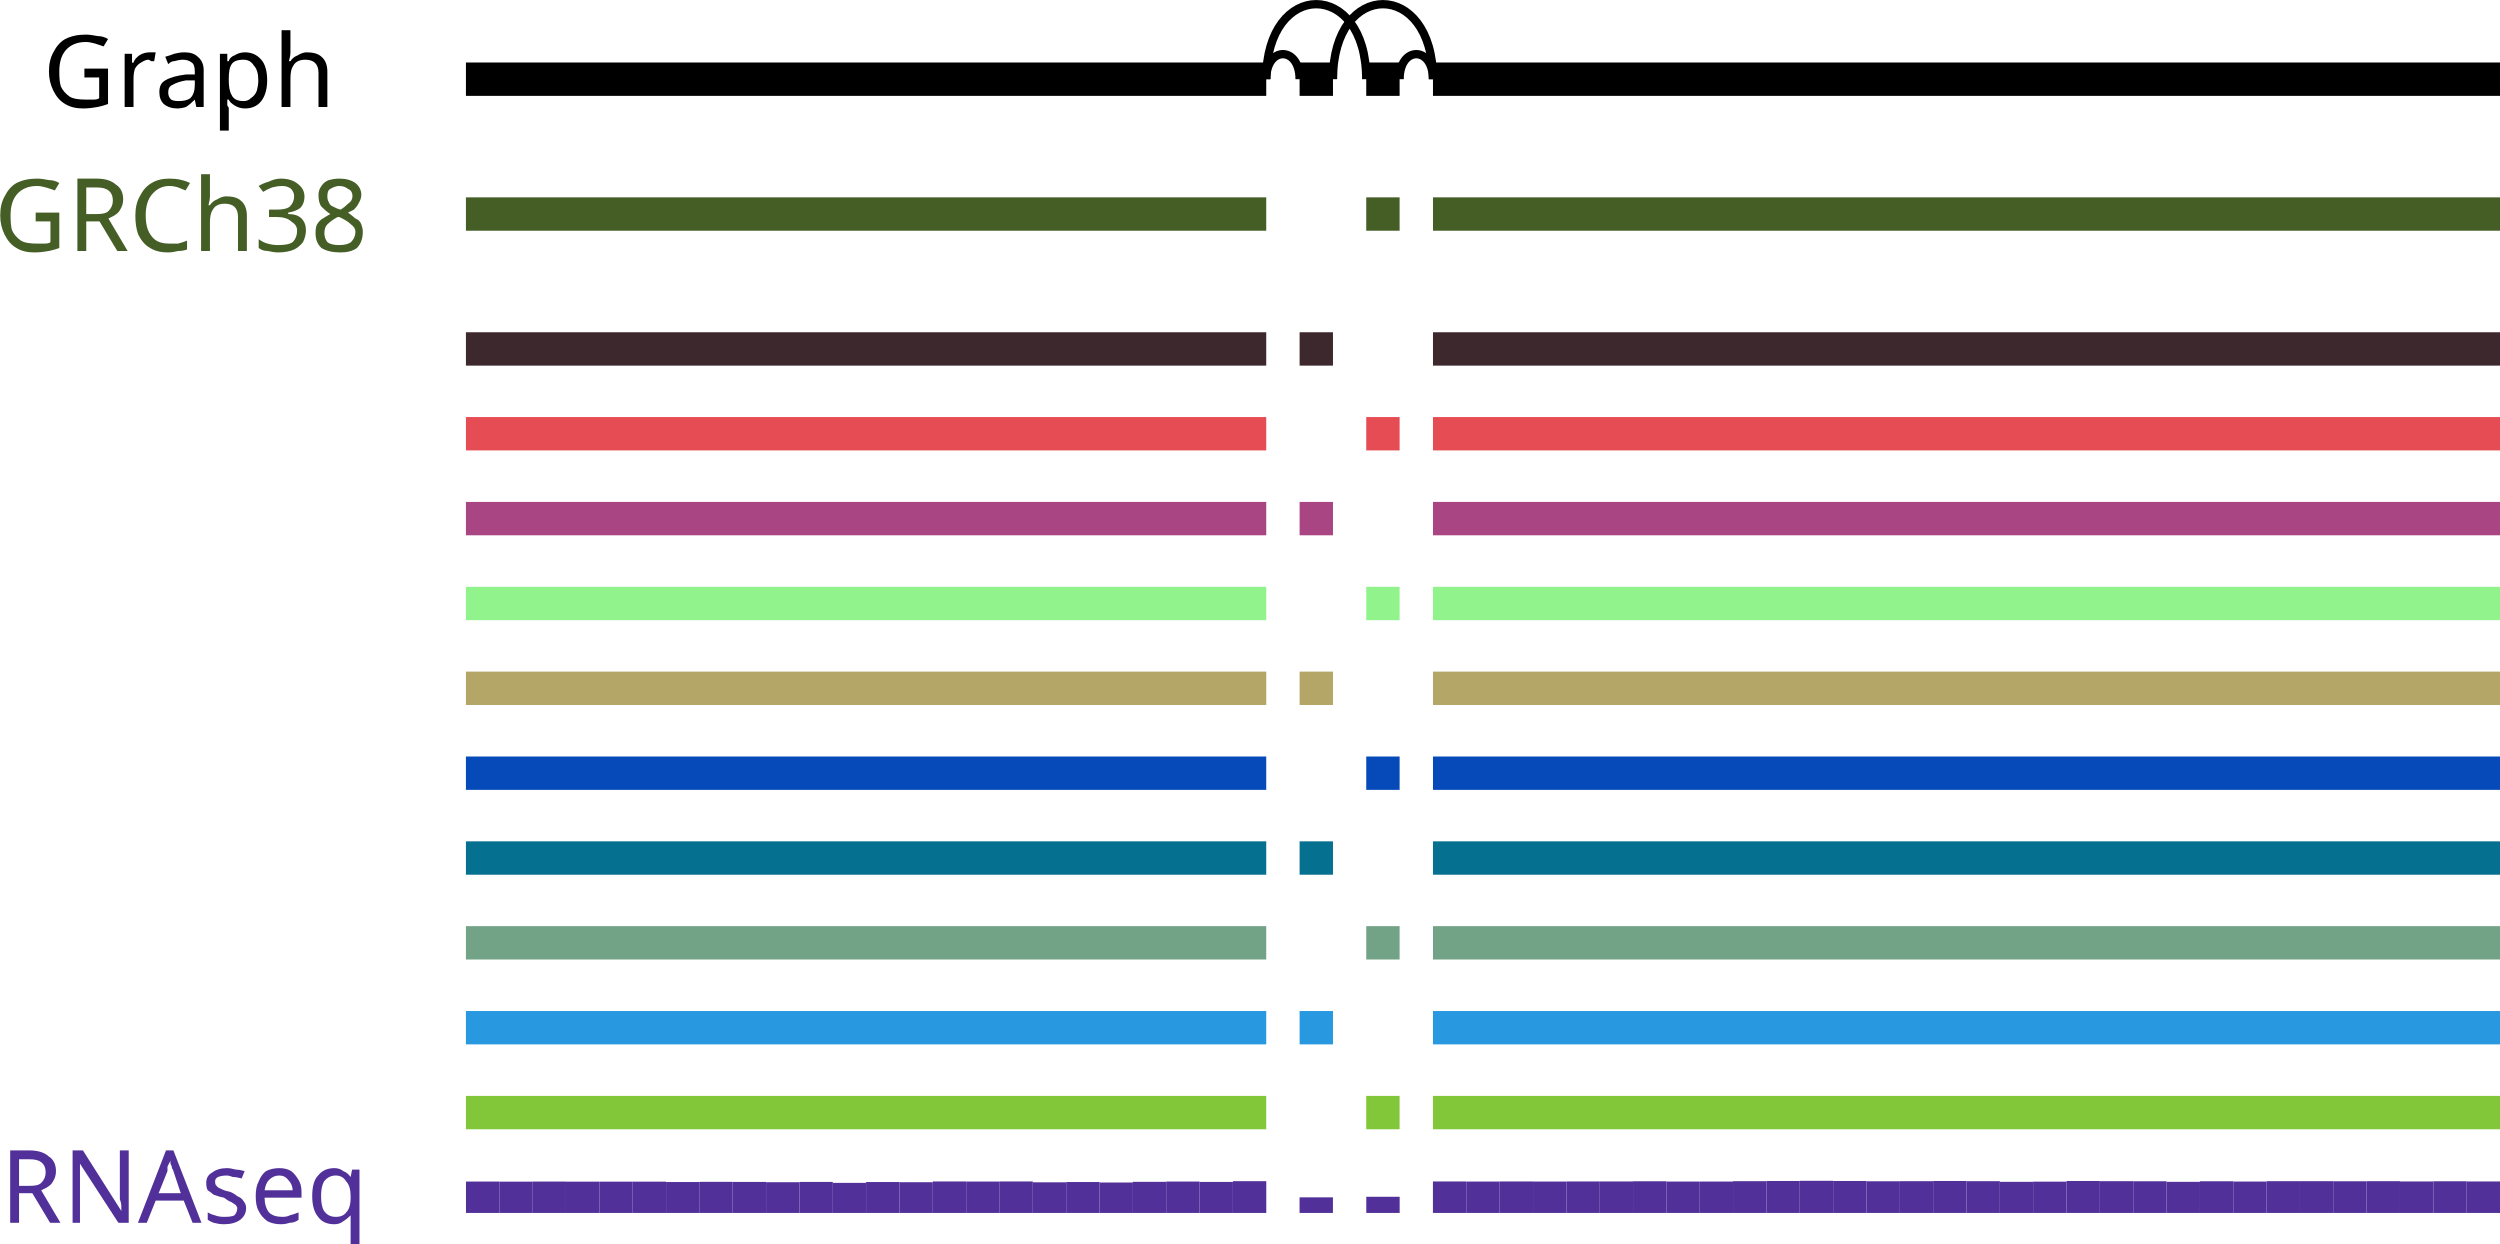
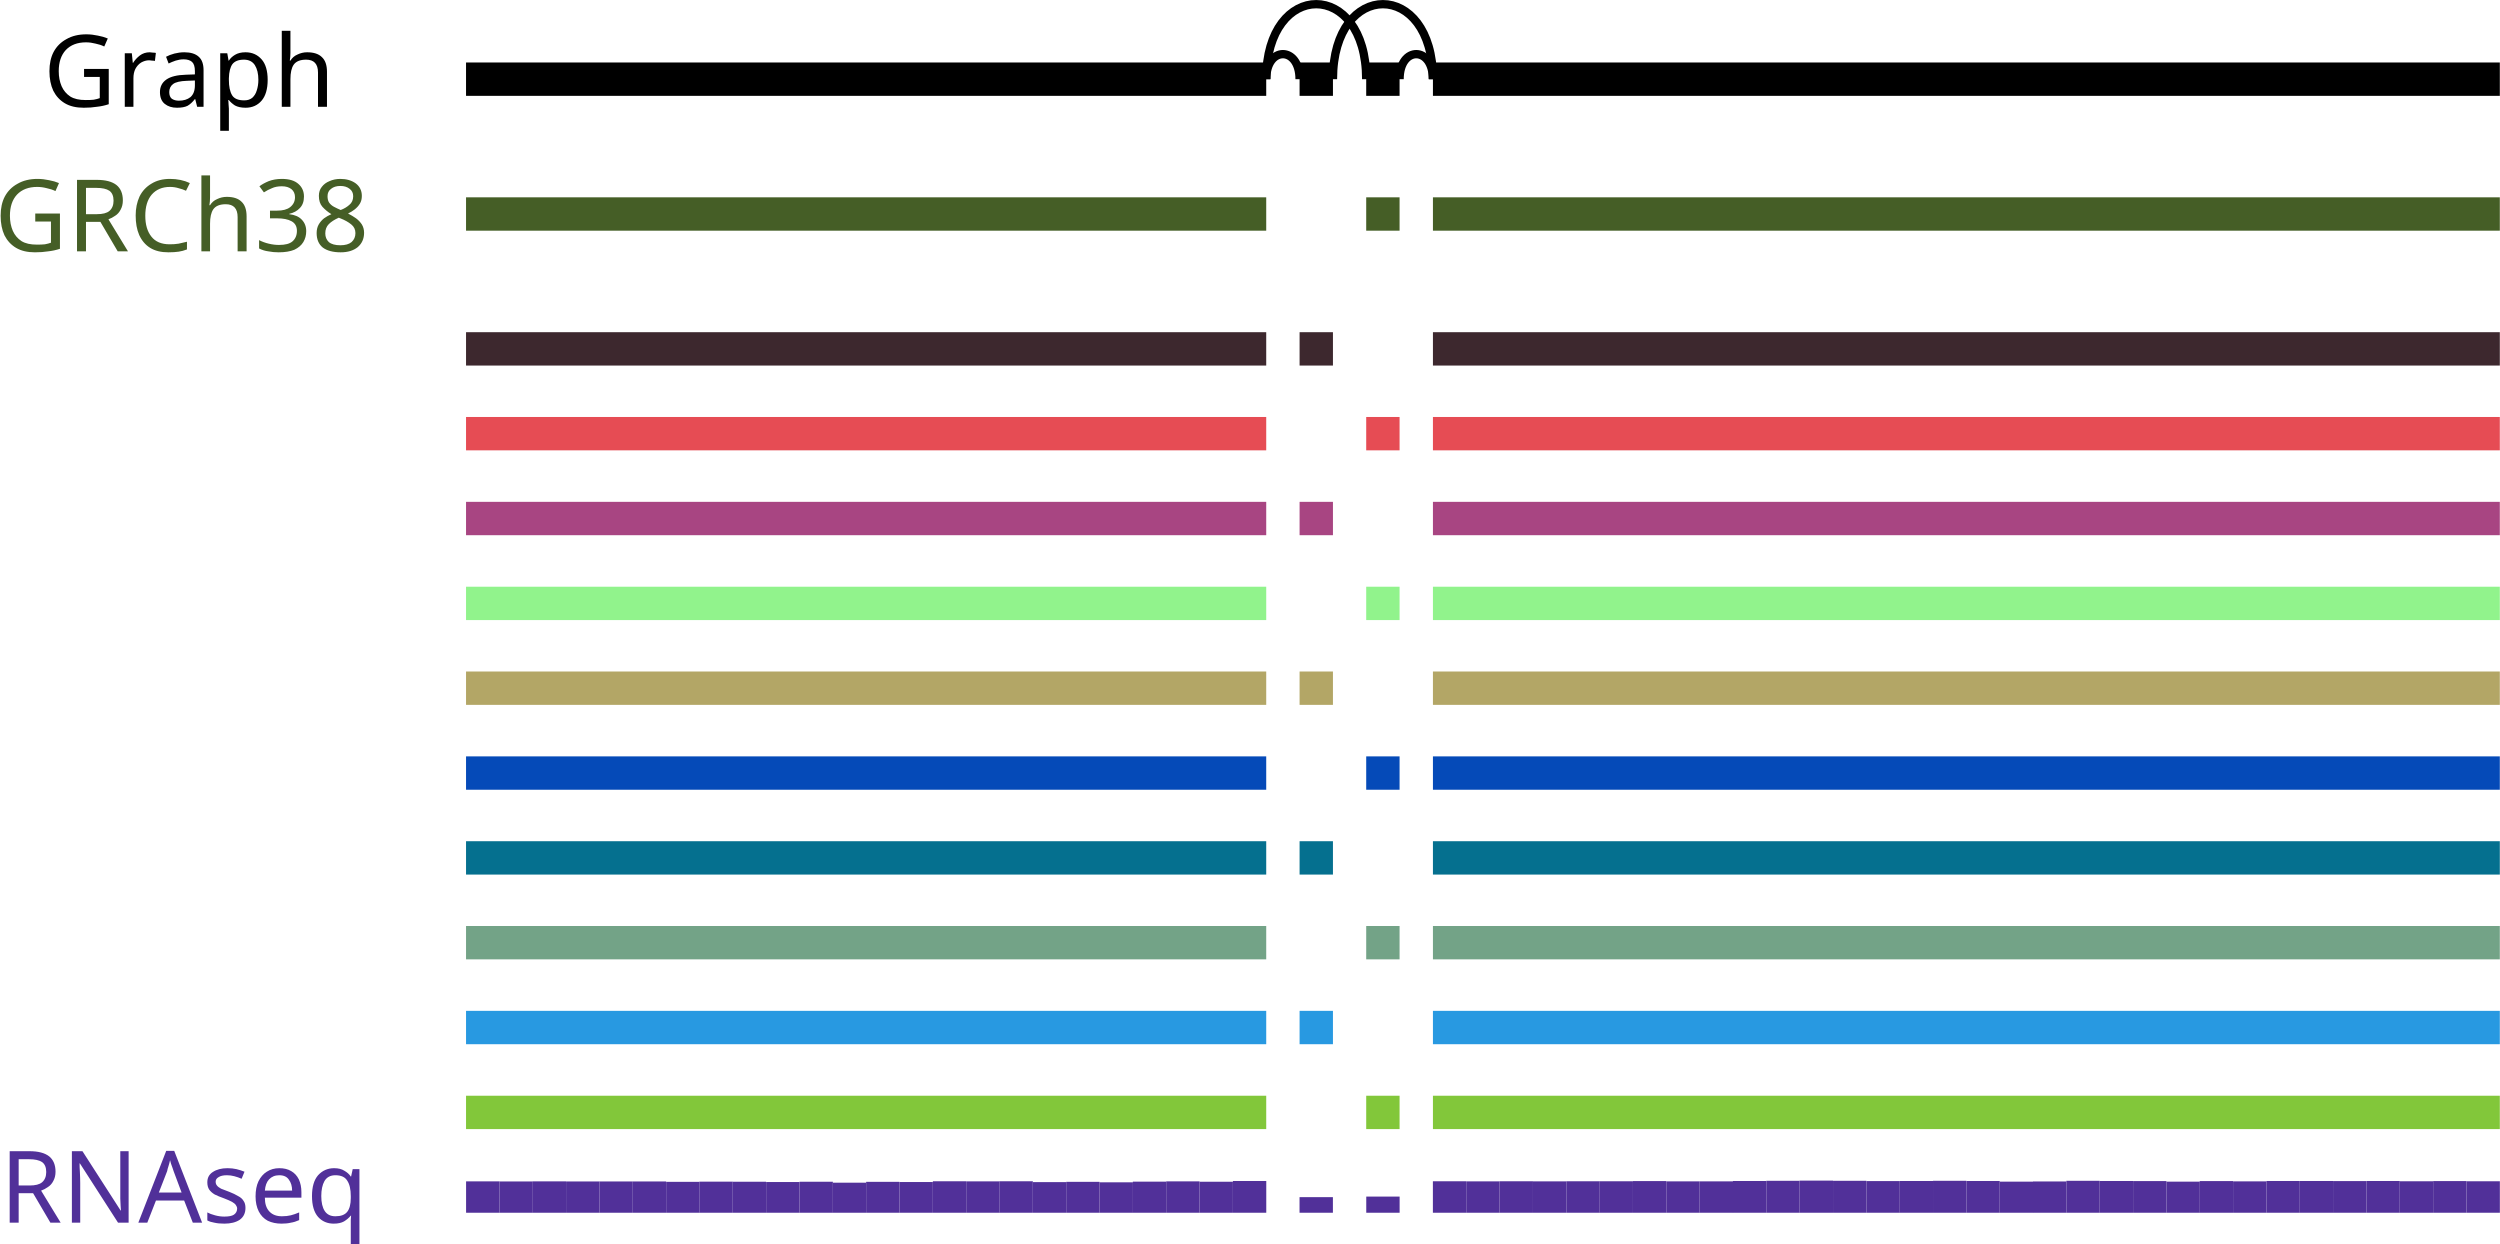
- <svg xmlns="http://www.w3.org/2000/svg" width="26.449mm" height="13.158mm" viewBox="0 0 26.449 13.158" version="1.1" id="svg89221">
+ <svg xmlns="http://www.w3.org/2000/svg" width="4.797in" height="2.386in" viewBox="0 0 121.835 60.609" version="1.1" id="svg89221">
  <defs id="defs89215" />
-   <g id="layer1" transform="translate(-155.9117,-156.2511)">
-     <g id="g109327" transform="translate(0,-0.5291582)">
+   <g id="layer1" transform="translate(-155.9117,-108.7995)">
+     <g id="g109327" transform="matrix(4.606362,0,0,4.606362,-562.2739,-613.3872)">
      <path id="path1682" d="m 160.841,157.618 h 8.467" style="fill:none;stroke:#000000;stroke-width:0.353;stroke-linecap:butt;stroke-linejoin:miter;stroke-miterlimit:10;stroke-opacity:1" />
      <path id="path1684" d="m 169.308,157.618 c 0,-0.353 0.353,-0.353 0.353,0" style="fill:none;stroke:#000000;stroke-width:0.088;stroke-linecap:butt;stroke-linejoin:miter;stroke-miterlimit:10;stroke-opacity:1" />
      <path id="path1686" d="m 169.308,157.618 c 0,-1.058 1.058,-1.058 1.058,0" style="fill:none;stroke:#000000;stroke-width:0.088;stroke-linecap:butt;stroke-linejoin:miter;stroke-miterlimit:10;stroke-opacity:1" />
      <path id="path1688" d="m 169.661,157.618 h 0.353" style="fill:none;stroke:#000000;stroke-width:0.353;stroke-linecap:butt;stroke-linejoin:miter;stroke-miterlimit:10;stroke-opacity:1" />
      <path id="path1690" d="m 170.014,157.618 c 0,-1.058 1.058,-1.058 1.058,0" style="fill:none;stroke:#000000;stroke-width:0.088;stroke-linecap:butt;stroke-linejoin:miter;stroke-miterlimit:10;stroke-opacity:1" />
      <path id="path1692" d="m 170.366,157.618 h 0.353" style="fill:none;stroke:#000000;stroke-width:0.353;stroke-linecap:butt;stroke-linejoin:miter;stroke-miterlimit:10;stroke-opacity:1" />
      <path id="path1694" d="m 170.719,157.618 c 0,-0.353 0.353,-0.353 0.353,0" style="fill:none;stroke:#000000;stroke-width:0.088;stroke-linecap:butt;stroke-linejoin:miter;stroke-miterlimit:10;stroke-opacity:1" />
      <path id="path1696" d="m 171.072,157.618 h 11.289" style="fill:none;stroke:#000000;stroke-width:0.353;stroke-linecap:butt;stroke-linejoin:miter;stroke-miterlimit:10;stroke-opacity:1" />
    </g>
-     <g id="g109332" transform="translate(0,-0.5134496)">
+     <g id="g109332" transform="matrix(4.606362,0,0,4.606362,-562.2739,-613.3149)">
      <path id="path5850" d="m 160.841,159.029 h 8.467" style="fill:none;stroke:#455e26;stroke-width:0.353;stroke-linecap:butt;stroke-linejoin:miter;stroke-miterlimit:10;stroke-opacity:1" />
      <path id="path5852" d="m 170.366,159.029 h 0.353" style="fill:none;stroke:#455e26;stroke-width:0.353;stroke-linecap:butt;stroke-linejoin:miter;stroke-miterlimit:10;stroke-opacity:1" />
      <path id="path5854" d="m 171.072,159.029 h 11.289" style="fill:none;stroke:#455e26;stroke-width:0.353;stroke-linecap:butt;stroke-linejoin:miter;stroke-miterlimit:10;stroke-opacity:1" />
    </g>
-     <g id="g109337" transform="translate(0,-1.203301)">
+     <g id="g109337" transform="matrix(4.606362,0,0,4.606362,-562.2739,-616.4926)">
      <path id="path7950" d="m 160.841,161.146 h 8.467" style="fill:none;stroke:#3d282e;stroke-width:0.353;stroke-linecap:butt;stroke-linejoin:miter;stroke-miterlimit:10;stroke-opacity:1" />
      <path id="path7952" d="m 169.661,161.146 h 0.353" style="fill:none;stroke:#3d282e;stroke-width:0.353;stroke-linecap:butt;stroke-linejoin:miter;stroke-miterlimit:10;stroke-opacity:1" />
      <path id="path7954" d="m 171.072,161.146 h 11.289" style="fill:none;stroke:#3d282e;stroke-width:0.353;stroke-linecap:butt;stroke-linejoin:miter;stroke-miterlimit:10;stroke-opacity:1" />
    </g>
-     <g id="g109342" transform="translate(0,-1.011199)">
+     <g id="g109342" transform="matrix(4.606362,0,0,4.606362,-562.2739,-615.6077)">
      <path id="path8500" d="m 160.841,161.851 h 8.467" style="fill:none;stroke:#e64c54;stroke-width:0.353;stroke-linecap:butt;stroke-linejoin:miter;stroke-miterlimit:10;stroke-opacity:1" />
      <path id="path8502" d="m 170.366,161.851 h 0.353" style="fill:none;stroke:#e64c54;stroke-width:0.353;stroke-linecap:butt;stroke-linejoin:miter;stroke-miterlimit:10;stroke-opacity:1" />
      <path id="path8504" d="m 171.072,161.851 h 11.289" style="fill:none;stroke:#e64c54;stroke-width:0.353;stroke-linecap:butt;stroke-linejoin:miter;stroke-miterlimit:10;stroke-opacity:1" />
    </g>
-     <g id="g109347" transform="translate(0,-2.230217)">
+     <g id="g109347" transform="matrix(4.606362,0,0,4.606362,-562.2739,-621.2229)">
      <path id="path9252" d="m 160.841,163.968 h 8.467" style="fill:none;stroke:#a84582;stroke-width:0.353;stroke-linecap:butt;stroke-linejoin:miter;stroke-miterlimit:10;stroke-opacity:1" />
      <path id="path9254" d="m 169.661,163.968 h 0.353" style="fill:none;stroke:#a84582;stroke-width:0.353;stroke-linecap:butt;stroke-linejoin:miter;stroke-miterlimit:10;stroke-opacity:1" />
      <path id="path9256" d="m 171.072,163.968 h 11.289" style="fill:none;stroke:#a84582;stroke-width:0.353;stroke-linecap:butt;stroke-linejoin:miter;stroke-miterlimit:10;stroke-opacity:1" />
    </g>
-     <g id="g109352" transform="translate(0,-2.038117)">
+     <g id="g109352" transform="matrix(4.606362,0,0,4.606362,-562.2739,-620.3381)">
      <path id="path9950" d="m 160.841,164.674 h 8.467" style="fill:none;stroke:#91f38c;stroke-width:0.353;stroke-linecap:butt;stroke-linejoin:miter;stroke-miterlimit:10;stroke-opacity:1" />
      <path id="path9952" d="m 170.366,164.674 h 0.353" style="fill:none;stroke:#91f38c;stroke-width:0.353;stroke-linecap:butt;stroke-linejoin:miter;stroke-miterlimit:10;stroke-opacity:1" />
      <path id="path9954" d="m 171.072,164.674 h 11.289" style="fill:none;stroke:#91f38c;stroke-width:0.353;stroke-linecap:butt;stroke-linejoin:miter;stroke-miterlimit:10;stroke-opacity:1" />
    </g>
-     <g id="g109357" transform="translate(0,-1.845999)">
+     <g id="g109357" transform="matrix(4.606362,0,0,4.606362,-562.2739,-619.4531)">
      <path id="path10600" d="m 160.841,165.379 h 8.467" style="fill:none;stroke:#b3a666;stroke-width:0.353;stroke-linecap:butt;stroke-linejoin:miter;stroke-miterlimit:10;stroke-opacity:1" />
      <path id="path10602" d="m 169.661,165.379 h 0.353" style="fill:none;stroke:#b3a666;stroke-width:0.353;stroke-linecap:butt;stroke-linejoin:miter;stroke-miterlimit:10;stroke-opacity:1" />
      <path id="path10604" d="m 171.072,165.379 h 11.289" style="fill:none;stroke:#b3a666;stroke-width:0.353;stroke-linecap:butt;stroke-linejoin:miter;stroke-miterlimit:10;stroke-opacity:1" />
    </g>
-     <g id="g109362" transform="translate(0,-1.653891)">
+     <g id="g109362" transform="matrix(4.606362,0,0,4.606362,-562.2739,-618.5682)">
      <path id="path11166" d="m 160.841,166.085 h 8.467" style="fill:none;stroke:#054ab8;stroke-width:0.353;stroke-linecap:butt;stroke-linejoin:miter;stroke-miterlimit:10;stroke-opacity:1" />
      <path id="path11168" d="m 170.366,166.085 h 0.353" style="fill:none;stroke:#054ab8;stroke-width:0.353;stroke-linecap:butt;stroke-linejoin:miter;stroke-miterlimit:10;stroke-opacity:1" />
      <path id="path11170" d="m 171.072,166.085 h 11.289" style="fill:none;stroke:#054ab8;stroke-width:0.353;stroke-linecap:butt;stroke-linejoin:miter;stroke-miterlimit:10;stroke-opacity:1" />
    </g>
-     <g id="g109367" transform="translate(0,-2.167263)">
+     <g id="g109367" transform="matrix(4.606362,0,0,4.606362,-562.2739,-620.9329)">
      <path id="path13224" d="m 160.841,167.496 h 8.467" style="fill:none;stroke:#05708f;stroke-width:0.353;stroke-linecap:butt;stroke-linejoin:miter;stroke-miterlimit:10;stroke-opacity:1" />
      <path id="path13226" d="m 169.661,167.496 h 0.353" style="fill:none;stroke:#05708f;stroke-width:0.353;stroke-linecap:butt;stroke-linejoin:miter;stroke-miterlimit:10;stroke-opacity:1" />
      <path id="path13228" d="m 171.072,167.496 h 11.289" style="fill:none;stroke:#05708f;stroke-width:0.353;stroke-linecap:butt;stroke-linejoin:miter;stroke-miterlimit:10;stroke-opacity:1" />
    </g>
-     <g id="g109372" transform="translate(0,-1.975155)">
+     <g id="g109372" transform="matrix(4.606362,0,0,4.606362,-562.2739,-620.048)">
      <path id="path13666" d="m 160.841,168.201 h 8.467" style="fill:none;stroke:#73a387;stroke-width:0.353;stroke-linecap:butt;stroke-linejoin:miter;stroke-miterlimit:10;stroke-opacity:1" />
      <path id="path13668" d="m 170.366,168.201 h 0.353" style="fill:none;stroke:#73a387;stroke-width:0.353;stroke-linecap:butt;stroke-linejoin:miter;stroke-miterlimit:10;stroke-opacity:1" />
      <path id="path13670" d="m 171.072,168.201 h 11.289" style="fill:none;stroke:#73a387;stroke-width:0.353;stroke-linecap:butt;stroke-linejoin:miter;stroke-miterlimit:10;stroke-opacity:1" />
    </g>
-     <g id="g109377" transform="translate(0,-4.605257)">
+     <g id="g109377" transform="matrix(4.606362,0,0,4.606362,-562.2739,-632.1632)">
      <path id="path14618" d="m 160.841,171.729 h 8.467" style="fill:none;stroke:#2899e1;stroke-width:0.353;stroke-linecap:butt;stroke-linejoin:miter;stroke-miterlimit:10;stroke-opacity:1" />
      <path id="path14620" d="m 169.661,171.729 h 0.353" style="fill:none;stroke:#2899e1;stroke-width:0.353;stroke-linecap:butt;stroke-linejoin:miter;stroke-miterlimit:10;stroke-opacity:1" />
      <path id="path14622" d="m 171.072,171.729 h 11.289" style="fill:none;stroke:#2899e1;stroke-width:0.353;stroke-linecap:butt;stroke-linejoin:miter;stroke-miterlimit:10;stroke-opacity:1" />
    </g>
-     <g id="g109382" transform="translate(0,-4.413149)">
+     <g id="g109382" transform="matrix(4.606362,0,0,4.606362,-562.2739,-631.2783)">
      <path id="path15268" d="m 160.841,172.435 h 8.467" style="fill:none;stroke:#82c73a;stroke-width:0.353;stroke-linecap:butt;stroke-linejoin:miter;stroke-miterlimit:10;stroke-opacity:1" />
      <path id="path15270" d="m 170.366,172.435 h 0.353" style="fill:none;stroke:#82c73a;stroke-width:0.353;stroke-linecap:butt;stroke-linejoin:miter;stroke-miterlimit:10;stroke-opacity:1" />
      <path id="path15272" d="m 171.072,172.435 h 11.289" style="fill:none;stroke:#82c73a;stroke-width:0.353;stroke-linecap:butt;stroke-linejoin:miter;stroke-miterlimit:10;stroke-opacity:1" />
    </g>
-     <g id="g109442" transform="translate(0,-4.762502)">
+     <g id="g109442" transform="matrix(4.606362,0,0,4.606362,-562.2739,-632.8876)">
      <path id="path41152" d="m 161.018,173.846 v -0.332" style="fill:none;stroke:#513099;stroke-width:0.353;stroke-linecap:butt;stroke-linejoin:miter;stroke-miterlimit:10;stroke-opacity:1" />
      <path id="path41154" d="M 161.371,173.846 V 173.515" style="fill:none;stroke:#513099;stroke-width:0.353;stroke-linecap:butt;stroke-linejoin:miter;stroke-miterlimit:10;stroke-opacity:1" />
      <path id="path41156" d="m 161.723,173.846 v -0.332" style="fill:none;stroke:#513099;stroke-width:0.353;stroke-linecap:butt;stroke-linejoin:miter;stroke-miterlimit:10;stroke-opacity:1" />
      <path id="path41158" d="M 162.076,173.846 V 173.515" style="fill:none;stroke:#513099;stroke-width:0.353;stroke-linecap:butt;stroke-linejoin:miter;stroke-miterlimit:10;stroke-opacity:1" />
      <path id="path41160" d="M 162.429,173.846 V 173.515" style="fill:none;stroke:#513099;stroke-width:0.353;stroke-linecap:butt;stroke-linejoin:miter;stroke-miterlimit:10;stroke-opacity:1" />
      <path id="path41162" d="M 162.782,173.846 V 173.515" style="fill:none;stroke:#513099;stroke-width:0.353;stroke-linecap:butt;stroke-linejoin:miter;stroke-miterlimit:10;stroke-opacity:1" />
      <path id="path41164" d="m 163.135,173.846 v -0.327" style="fill:none;stroke:#513099;stroke-width:0.353;stroke-linecap:butt;stroke-linejoin:miter;stroke-miterlimit:10;stroke-opacity:1" />
      <path id="path41166" d="m 163.487,173.846 v -0.329" style="fill:none;stroke:#513099;stroke-width:0.353;stroke-linecap:butt;stroke-linejoin:miter;stroke-miterlimit:10;stroke-opacity:1" />
      <path id="path41168" d="m 163.84,173.846 v -0.328" style="fill:none;stroke:#513099;stroke-width:0.353;stroke-linecap:butt;stroke-linejoin:miter;stroke-miterlimit:10;stroke-opacity:1" />
      <path id="path41170" d="m 164.193,173.846 v -0.325" style="fill:none;stroke:#513099;stroke-width:0.353;stroke-linecap:butt;stroke-linejoin:miter;stroke-miterlimit:10;stroke-opacity:1" />
      <path id="path41172" d="m 164.546,173.846 v -0.328" style="fill:none;stroke:#513099;stroke-width:0.353;stroke-linecap:butt;stroke-linejoin:miter;stroke-miterlimit:10;stroke-opacity:1" />
      <path id="path41174" d="m 164.898,173.846 v -0.318" style="fill:none;stroke:#513099;stroke-width:0.353;stroke-linecap:butt;stroke-linejoin:miter;stroke-miterlimit:10;stroke-opacity:1" />
      <path id="path41176" d="m 165.251,173.846 v -0.327" style="fill:none;stroke:#513099;stroke-width:0.353;stroke-linecap:butt;stroke-linejoin:miter;stroke-miterlimit:10;stroke-opacity:1" />
      <path id="path41178" d="m 165.604,173.846 v -0.325" style="fill:none;stroke:#513099;stroke-width:0.353;stroke-linecap:butt;stroke-linejoin:miter;stroke-miterlimit:10;stroke-opacity:1" />
      <path id="path41180" d="m 165.957,173.846 v -0.333" style="fill:none;stroke:#513099;stroke-width:0.353;stroke-linecap:butt;stroke-linejoin:miter;stroke-miterlimit:10;stroke-opacity:1" />
      <path id="path41182" d="m 166.31,173.846 v -0.332" style="fill:none;stroke:#513099;stroke-width:0.353;stroke-linecap:butt;stroke-linejoin:miter;stroke-miterlimit:10;stroke-opacity:1" />
      <path id="path41184" d="m 166.662,173.846 v -0.333" style="fill:none;stroke:#513099;stroke-width:0.353;stroke-linecap:butt;stroke-linejoin:miter;stroke-miterlimit:10;stroke-opacity:1" />
      <path id="path41186" d="m 167.015,173.846 v -0.324" style="fill:none;stroke:#513099;stroke-width:0.353;stroke-linecap:butt;stroke-linejoin:miter;stroke-miterlimit:10;stroke-opacity:1" />
      <path id="path41188" d="m 167.368,173.846 v -0.327" style="fill:none;stroke:#513099;stroke-width:0.353;stroke-linecap:butt;stroke-linejoin:miter;stroke-miterlimit:10;stroke-opacity:1" />
      <path id="path41190" d="m 167.721,173.846 v -0.322" style="fill:none;stroke:#513099;stroke-width:0.353;stroke-linecap:butt;stroke-linejoin:miter;stroke-miterlimit:10;stroke-opacity:1" />
      <path id="path41192" d="m 168.073,173.846 v -0.329" style="fill:none;stroke:#513099;stroke-width:0.353;stroke-linecap:butt;stroke-linejoin:miter;stroke-miterlimit:10;stroke-opacity:1" />
      <path id="path41194" d="m 168.426,173.846 v -0.332" style="fill:none;stroke:#513099;stroke-width:0.353;stroke-linecap:butt;stroke-linejoin:miter;stroke-miterlimit:10;stroke-opacity:1" />
      <path id="path41196" d="m 168.779,173.846 v -0.328" style="fill:none;stroke:#513099;stroke-width:0.353;stroke-linecap:butt;stroke-linejoin:miter;stroke-miterlimit:10;stroke-opacity:1" />
      <path id="path41198" d="m 169.132,173.846 v -0.336" style="fill:none;stroke:#513099;stroke-width:0.353;stroke-linecap:butt;stroke-linejoin:miter;stroke-miterlimit:10;stroke-opacity:1" />
      <path id="path41200" d="m 169.837,173.846 v -0.165" style="fill:none;stroke:#513099;stroke-width:0.353;stroke-linecap:butt;stroke-linejoin:miter;stroke-miterlimit:10;stroke-opacity:1" />
      <path id="path41202" d="m 170.543,173.846 v -0.171" style="fill:none;stroke:#513099;stroke-width:0.353;stroke-linecap:butt;stroke-linejoin:miter;stroke-miterlimit:10;stroke-opacity:1" />
      <path id="path41204" d="m 171.248,173.846 v -0.333" style="fill:none;stroke:#513099;stroke-width:0.353;stroke-linecap:butt;stroke-linejoin:miter;stroke-miterlimit:10;stroke-opacity:1" />
      <path id="path41206" d="m 171.601,173.846 v -0.332" style="fill:none;stroke:#513099;stroke-width:0.353;stroke-linecap:butt;stroke-linejoin:miter;stroke-miterlimit:10;stroke-opacity:1" />
      <path id="path41208" d="m 171.954,173.846 v -0.333" style="fill:none;stroke:#513099;stroke-width:0.353;stroke-linecap:butt;stroke-linejoin:miter;stroke-miterlimit:10;stroke-opacity:1" />
      <path id="path41210" d="m 172.307,173.846 v -0.332" style="fill:none;stroke:#513099;stroke-width:0.353;stroke-linecap:butt;stroke-linejoin:miter;stroke-miterlimit:10;stroke-opacity:1" />
      <path id="path41212" d="m 172.66,173.846 v -0.333" style="fill:none;stroke:#513099;stroke-width:0.353;stroke-linecap:butt;stroke-linejoin:miter;stroke-miterlimit:10;stroke-opacity:1" />
      <path id="path41214" d="m 173.012,173.846 v -0.333" style="fill:none;stroke:#513099;stroke-width:0.353;stroke-linecap:butt;stroke-linejoin:miter;stroke-miterlimit:10;stroke-opacity:1" />
      <path id="path41216" d="m 173.365,173.846 v -0.335" style="fill:none;stroke:#513099;stroke-width:0.353;stroke-linecap:butt;stroke-linejoin:miter;stroke-miterlimit:10;stroke-opacity:1" />
      <path id="path41218" d="m 173.718,173.846 v -0.332" style="fill:none;stroke:#513099;stroke-width:0.353;stroke-linecap:butt;stroke-linejoin:miter;stroke-miterlimit:10;stroke-opacity:1" />
      <path id="path41220" d="m 174.071,173.846 v -0.332" style="fill:none;stroke:#513099;stroke-width:0.353;stroke-linecap:butt;stroke-linejoin:miter;stroke-miterlimit:10;stroke-opacity:1" />
      <path id="path41222" d="m 174.423,173.846 v -0.336" style="fill:none;stroke:#513099;stroke-width:0.353;stroke-linecap:butt;stroke-linejoin:miter;stroke-miterlimit:10;stroke-opacity:1" />
      <path id="path41224" d="m 174.776,173.846 v -0.338" style="fill:none;stroke:#513099;stroke-width:0.353;stroke-linecap:butt;stroke-linejoin:miter;stroke-miterlimit:10;stroke-opacity:1" />
      <path id="path41226" d="m 175.129,173.846 v -0.34" style="fill:none;stroke:#513099;stroke-width:0.353;stroke-linecap:butt;stroke-linejoin:miter;stroke-miterlimit:10;stroke-opacity:1" />
      <path id="path41228" d="m 175.482,173.846 v -0.338" style="fill:none;stroke:#513099;stroke-width:0.353;stroke-linecap:butt;stroke-linejoin:miter;stroke-miterlimit:10;stroke-opacity:1" />
      <path id="path41230" d="m 175.835,173.846 v -0.335" style="fill:none;stroke:#513099;stroke-width:0.353;stroke-linecap:butt;stroke-linejoin:miter;stroke-miterlimit:10;stroke-opacity:1" />
      <path id="path41232" d="m 176.187,173.846 v -0.336" style="fill:none;stroke:#513099;stroke-width:0.353;stroke-linecap:butt;stroke-linejoin:miter;stroke-miterlimit:10;stroke-opacity:1" />
      <path id="path41234" d="m 176.54,173.846 v -0.338" style="fill:none;stroke:#513099;stroke-width:0.353;stroke-linecap:butt;stroke-linejoin:miter;stroke-miterlimit:10;stroke-opacity:1" />
      <path id="path41236" d="m 176.893,173.846 v -0.336" style="fill:none;stroke:#513099;stroke-width:0.353;stroke-linecap:butt;stroke-linejoin:miter;stroke-miterlimit:10;stroke-opacity:1" />
      <path id="path41238" d="m 177.246,173.846 v -0.329" style="fill:none;stroke:#513099;stroke-width:0.353;stroke-linecap:butt;stroke-linejoin:miter;stroke-miterlimit:10;stroke-opacity:1" />
      <path id="path41240" d="M 177.598,173.846 V 173.515" style="fill:none;stroke:#513099;stroke-width:0.353;stroke-linecap:butt;stroke-linejoin:miter;stroke-miterlimit:10;stroke-opacity:1" />
      <path id="path41242" d="m 177.951,173.846 v -0.338" style="fill:none;stroke:#513099;stroke-width:0.353;stroke-linecap:butt;stroke-linejoin:miter;stroke-miterlimit:10;stroke-opacity:1" />
      <path id="path41244" d="m 178.304,173.846 v -0.336" style="fill:none;stroke:#513099;stroke-width:0.353;stroke-linecap:butt;stroke-linejoin:miter;stroke-miterlimit:10;stroke-opacity:1" />
      <path id="path41246" d="m 178.657,173.846 v -0.335" style="fill:none;stroke:#513099;stroke-width:0.353;stroke-linecap:butt;stroke-linejoin:miter;stroke-miterlimit:10;stroke-opacity:1" />
      <path id="path41248" d="m 179.01,173.846 v -0.329" style="fill:none;stroke:#513099;stroke-width:0.353;stroke-linecap:butt;stroke-linejoin:miter;stroke-miterlimit:10;stroke-opacity:1" />
      <path id="path41250" d="m 179.362,173.846 v -0.335" style="fill:none;stroke:#513099;stroke-width:0.353;stroke-linecap:butt;stroke-linejoin:miter;stroke-miterlimit:10;stroke-opacity:1" />
      <path id="path41252" d="m 179.715,173.846 v -0.332" style="fill:none;stroke:#513099;stroke-width:0.353;stroke-linecap:butt;stroke-linejoin:miter;stroke-miterlimit:10;stroke-opacity:1" />
      <path id="path41254" d="m 180.068,173.846 v -0.336" style="fill:none;stroke:#513099;stroke-width:0.353;stroke-linecap:butt;stroke-linejoin:miter;stroke-miterlimit:10;stroke-opacity:1" />
      <path id="path41256" d="m 180.421,173.846 v -0.336" style="fill:none;stroke:#513099;stroke-width:0.353;stroke-linecap:butt;stroke-linejoin:miter;stroke-miterlimit:10;stroke-opacity:1" />
      <path id="path41258" d="m 180.773,173.846 v -0.335" style="fill:none;stroke:#513099;stroke-width:0.353;stroke-linecap:butt;stroke-linejoin:miter;stroke-miterlimit:10;stroke-opacity:1" />
      <path id="path41260" d="m 181.126,173.846 v -0.336" style="fill:none;stroke:#513099;stroke-width:0.353;stroke-linecap:butt;stroke-linejoin:miter;stroke-miterlimit:10;stroke-opacity:1" />
      <path id="path41262" d="m 181.479,173.846 v -0.333" style="fill:none;stroke:#513099;stroke-width:0.353;stroke-linecap:butt;stroke-linejoin:miter;stroke-miterlimit:10;stroke-opacity:1" />
      <path id="path41264" d="m 181.832,173.846 v -0.335" style="fill:none;stroke:#513099;stroke-width:0.353;stroke-linecap:butt;stroke-linejoin:miter;stroke-miterlimit:10;stroke-opacity:1" />
      <path id="path41266" d="m 182.185,173.846 v -0.333" style="fill:none;stroke:#513099;stroke-width:0.353;stroke-linecap:butt;stroke-linejoin:miter;stroke-miterlimit:10;stroke-opacity:1" />
    </g>
-     <text id="text109280" y="157.381" x="156.369" style="font-style:normal;font-weight:normal;font-size:1.058px;line-height:1;font-family:sans-serif;letter-spacing:0px;word-spacing:0px;fill:#000000;fill-opacity:1;stroke:none;stroke-width:0.265" xml:space="preserve">
-       <tspan style="stroke-width:0.265" y="157.381" x="156.369" id="tspan109278">Graph</tspan>
+     <text id="text109280" y="114.004" x="158.017" style="font-style:normal;font-weight:normal;font-size:4.875px;line-height:1;font-family:sans-serif;letter-spacing:0px;word-spacing:0px;fill:#000000;fill-opacity:1;stroke:none;stroke-width:1.219" xml:space="preserve">
+       <tspan style="stroke-width:1.219" y="114.004" x="158.017" id="tspan109278">Graph</tspan>
    </text>
-     <text id="text109280-3" y="158.91" x="155.852" style="font-style:normal;font-weight:normal;font-size:1.058px;line-height:1;font-family:sans-serif;letter-spacing:0px;word-spacing:0px;fill:#455e26;fill-opacity:1;stroke:none;stroke-width:0.265" xml:space="preserve">
-       <tspan style="fill:#455e26;fill-opacity:1;stroke-width:0.265" y="158.91" x="155.852" id="tspan109278-6">GRCh38</tspan>
+     <text id="text109280-3" y="121.049" x="155.638" style="font-style:normal;font-weight:normal;font-size:4.875px;line-height:1;font-family:sans-serif;letter-spacing:0px;word-spacing:0px;fill:#455e26;fill-opacity:1;stroke:none;stroke-width:1.219" xml:space="preserve">
+       <tspan style="fill:#455e26;fill-opacity:1;stroke-width:1.219" y="121.049" x="155.638" id="tspan109278-6">GRCh38</tspan>
    </text>
-     <text id="text109280-3-7" y="169.189" x="155.911" style="font-style:normal;font-weight:normal;font-size:1.058px;line-height:1;font-family:sans-serif;letter-spacing:0px;word-spacing:0px;fill:#513099;fill-opacity:1;stroke:none;stroke-width:0.265" xml:space="preserve">
-       <tspan style="fill:#513099;fill-opacity:1;stroke-width:0.265" y="169.189" x="155.911" id="tspan109278-6-5">RNAseq</tspan>
+     <text id="text109280-3-7" y="168.395" x="155.908" style="font-style:normal;font-weight:normal;font-size:4.875px;line-height:1;font-family:sans-serif;letter-spacing:0px;word-spacing:0px;fill:#513099;fill-opacity:1;stroke:none;stroke-width:1.219" xml:space="preserve">
+       <tspan style="fill:#513099;fill-opacity:1;stroke-width:1.219" y="168.395" x="155.908" id="tspan109278-6-5">RNAseq</tspan>
    </text>
  </g>
</svg>
